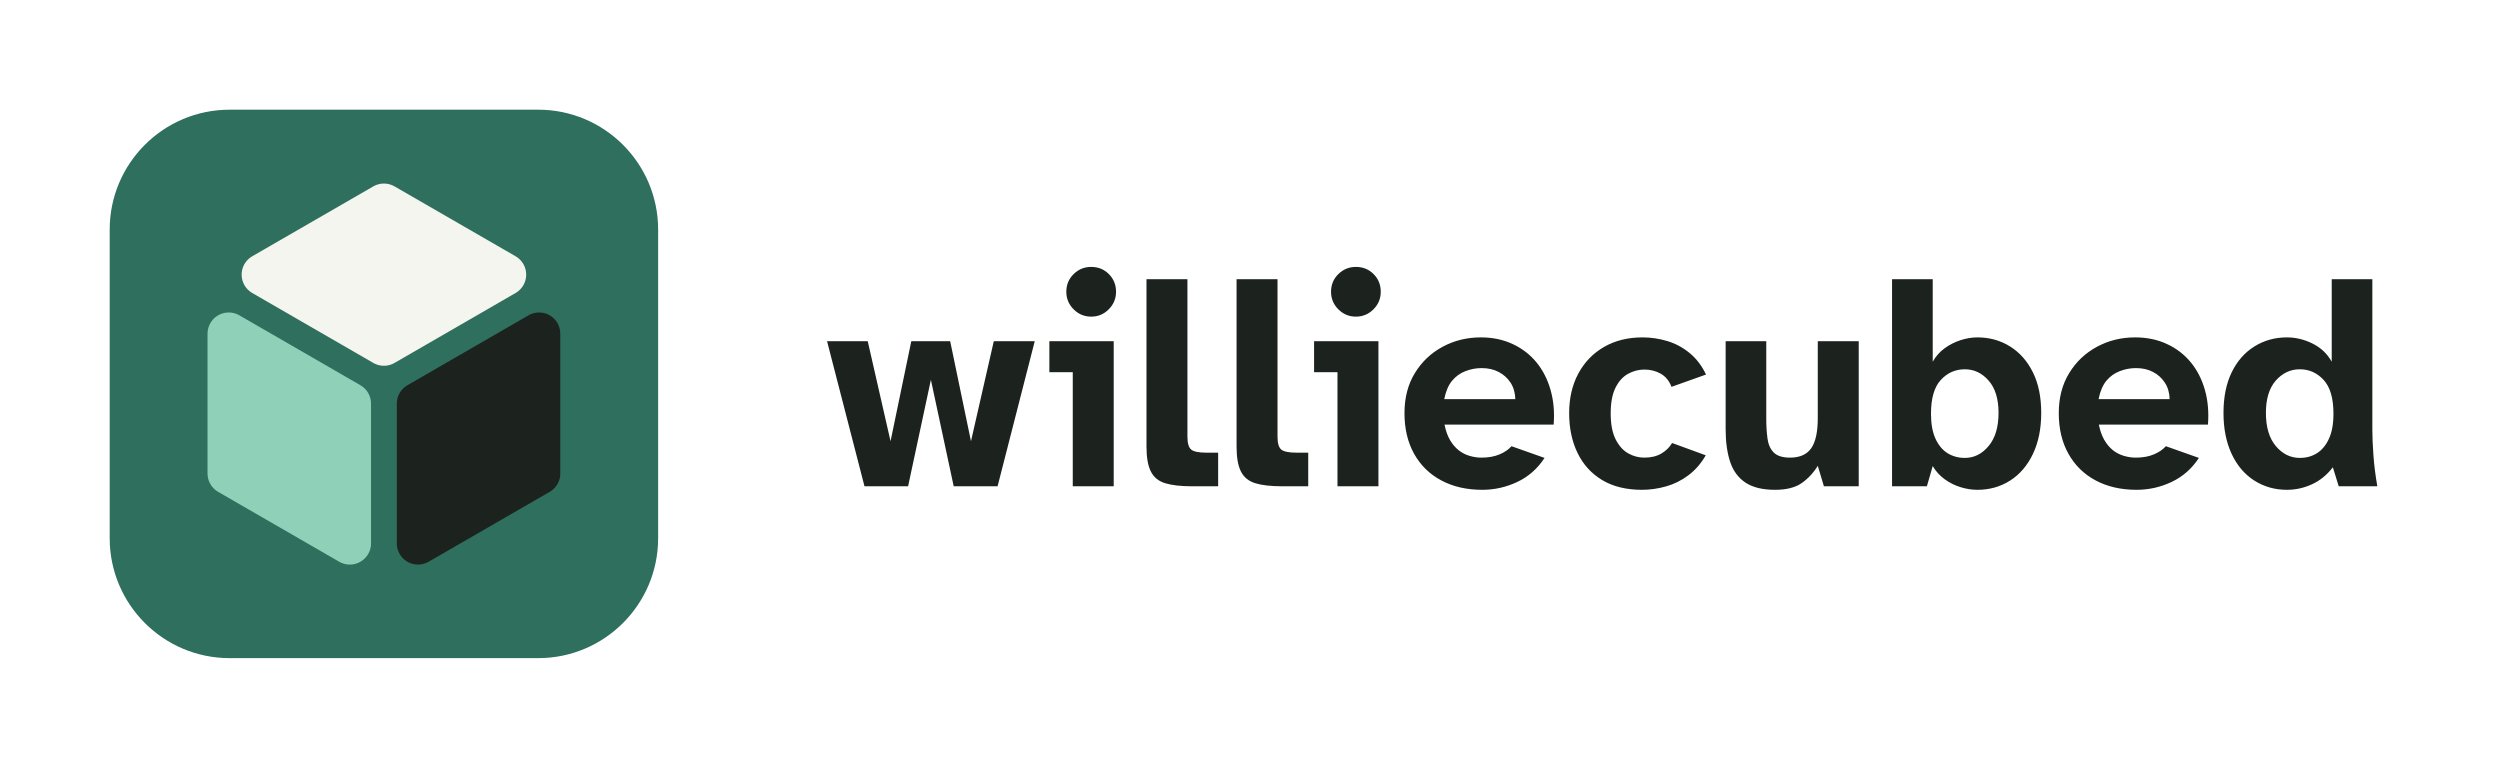
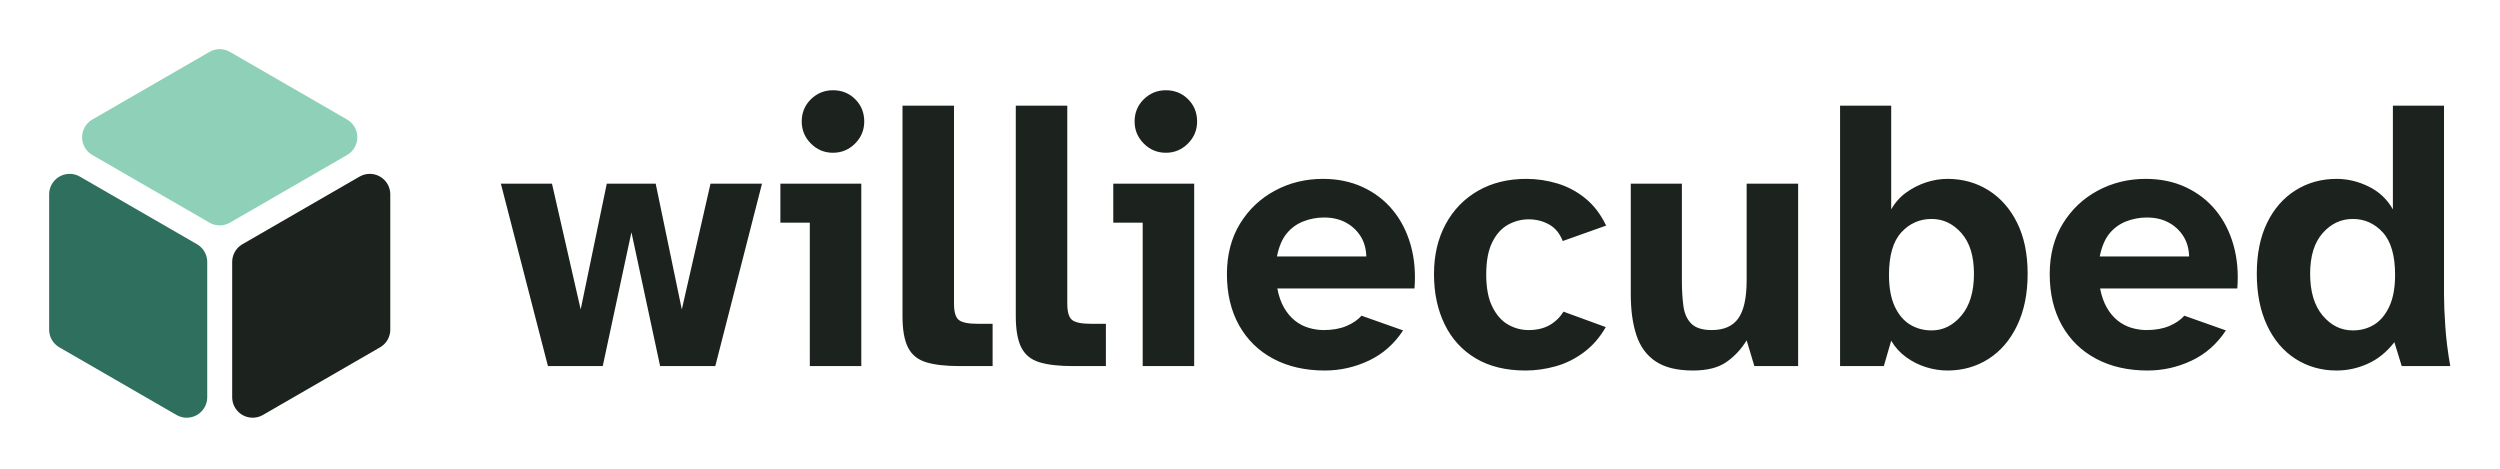
- <svg xmlns="http://www.w3.org/2000/svg" viewBox="0 0 547 168" width="547" height="168">
-   <rect x="24" y="24" width="120" height="120" rx="26.25" fill="#2f6f5e" />
-   <path d="M84 44.8L110.49 60.09L84 75.39L57.51 60.09Z" fill="#f4f5ef" stroke="#f4f5ef" stroke-width="9.28" stroke-linejoin="round" />
-   <path d="M50.05 73.01L76.54 88.31L76.54 118.89L50.05 103.6Z" fill="#8fd1b8" stroke="#8fd1b8" stroke-width="9.28" stroke-linejoin="round" />
-   <path d="M91.46 88.31L117.95 73.01L117.95 103.6L91.46 118.89Z" fill="#1c231e" stroke="#1c231e" stroke-width="9.28" stroke-linejoin="round" />
-   <path d="M198.69 106.40L189.15 106.40L180.96 74.66L189.86 74.66L194.85 96.54L199.39 74.66L207.90 74.66L212.45 96.54L217.44 74.66L226.40 74.66L218.27 106.40L208.67 106.40L203.68 83.10L198.69 106.40ZM243.68 106.40L234.72 106.40L234.72 81.44L229.60 81.44L229.60 74.66L243.68 74.66L243.68 106.40ZM238.75 69.28L238.75 69.28Q236.51 69.28 234.91 67.68Q233.31 66.08 233.31 63.84L233.31 63.84Q233.31 61.54 234.91 59.97Q236.51 58.40 238.75 58.40L238.75 58.40Q241.06 58.40 242.62 59.97Q244.19 61.54 244.19 63.84L244.19 63.84Q244.19 66.08 242.59 67.68Q240.99 69.28 238.75 69.28ZM266.53 106.40L260.83 106.40Q257.12 106.40 254.94 105.73Q252.77 105.06 251.81 103.17Q250.85 101.28 250.85 97.70L250.85 97.70L250.85 61.09L259.81 61.09L259.81 95.52Q259.81 97.70 260.64 98.37Q261.47 99.04 263.90 99.04L263.90 99.04L266.53 99.04L266.53 106.40ZM286.24 106.40L280.54 106.40Q276.83 106.40 274.66 105.73Q272.48 105.06 271.52 103.17Q270.56 101.28 270.56 97.70L270.56 97.70L270.56 61.09L279.52 61.09L279.52 95.52Q279.52 97.70 280.35 98.37Q281.18 99.04 283.62 99.04L283.62 99.04L286.24 99.04L286.24 106.40ZM301.60 106.40L292.64 106.40L292.64 81.44L287.52 81.44L287.52 74.66L301.60 74.66L301.60 106.40ZM296.67 69.28L296.67 69.28Q294.43 69.28 292.83 67.68Q291.23 66.08 291.23 63.84L291.23 63.84Q291.23 61.54 292.83 59.97Q294.43 58.40 296.67 58.40L296.67 58.40Q298.98 58.40 300.54 59.97Q302.11 61.54 302.11 63.84L302.11 63.84Q302.11 66.08 300.51 67.68Q298.91 69.28 296.67 69.28ZM324.32 107.17L324.32 107.17Q319.20 107.17 315.36 105.12Q311.52 103.07 309.41 99.30Q307.30 95.52 307.30 90.40L307.30 90.40Q307.30 85.34 309.57 81.63Q311.84 77.92 315.65 75.87Q319.46 73.82 324 73.82L324 73.82Q327.84 73.82 330.94 75.26Q334.05 76.70 336.16 79.26Q338.27 81.82 339.26 85.31Q340.26 88.80 339.94 92.90L339.94 92.90L316.06 92.90Q316.45 94.88 317.25 96.26Q318.05 97.63 319.14 98.50Q320.22 99.36 321.54 99.74Q322.85 100.13 324.13 100.13L324.13 100.13Q326.43 100.13 328.10 99.42Q329.76 98.72 330.72 97.63L330.72 97.63L337.95 100.19Q335.65 103.71 332 105.44Q328.35 107.17 324.32 107.17ZM316 87.33L316 87.33L331.55 87.33Q331.49 85.22 330.50 83.71Q329.50 82.21 327.90 81.38Q326.30 80.54 324.19 80.54L324.19 80.54Q322.34 80.54 320.61 81.22Q318.88 81.89 317.70 83.33Q316.51 84.77 316 87.33ZM359.26 107.17L359.26 107.17Q354.14 107.17 350.59 105.06Q347.04 102.94 345.18 99.14Q343.33 95.33 343.33 90.40L343.33 90.40Q343.33 85.47 345.34 81.73Q347.36 77.98 350.98 75.90Q354.59 73.82 359.39 73.82L359.39 73.82Q362.14 73.82 364.80 74.62Q367.46 75.42 369.66 77.22Q371.87 79.01 373.28 81.95L373.28 81.95L365.73 84.64Q364.96 82.66 363.36 81.76Q361.76 80.86 359.78 80.86L359.78 80.86Q357.92 80.86 356.22 81.79Q354.53 82.72 353.47 84.83Q352.42 86.94 352.42 90.46L352.42 90.46Q352.42 93.98 353.50 96.13Q354.59 98.27 356.26 99.20Q357.92 100.13 359.78 100.13L359.78 100.13Q361.95 100.13 363.46 99.26Q364.96 98.40 365.86 96.93L365.86 96.93L373.22 99.62Q371.68 102.30 369.41 104Q367.14 105.70 364.51 106.43Q361.89 107.17 359.26 107.17ZM388.38 107.17L388.38 107.17Q384.29 107.17 381.92 105.60Q379.55 104.03 378.56 101.06Q377.57 98.08 377.57 93.92L377.57 93.92L377.57 74.66L386.46 74.66L386.46 91.68Q386.46 93.92 386.72 95.90Q386.98 97.89 388.10 99.01Q389.22 100.13 391.65 100.13L391.65 100.13Q394.85 100.13 396.29 98.08Q397.73 96.03 397.73 91.49L397.73 91.49L397.73 74.66L406.69 74.66L406.69 106.40L399.07 106.40L397.73 101.92Q396.32 104.22 394.21 105.70Q392.10 107.17 388.38 107.17ZM432.67 107.17L432.67 107.17Q430.82 107.17 428.96 106.59Q427.10 106.02 425.50 104.86Q423.90 103.71 422.88 101.98L422.88 101.98L421.60 106.40L413.98 106.40L413.98 61.09L422.88 61.09L422.88 79.14Q423.90 77.34 425.50 76.19Q427.10 75.04 428.96 74.43Q430.82 73.82 432.67 73.82L432.67 73.82Q436.64 73.82 439.81 75.81Q442.98 77.79 444.80 81.47Q446.62 85.15 446.62 90.34L446.62 90.34Q446.62 95.52 444.80 99.33Q442.98 103.14 439.81 105.15Q436.64 107.17 432.67 107.17ZM429.92 100.19L429.92 100.19Q432.93 100.19 435.10 97.60Q437.28 95.01 437.28 90.34L437.28 90.34Q437.28 85.73 435.10 83.26Q432.93 80.80 429.92 80.80L429.92 80.80Q426.78 80.80 424.64 83.14Q422.50 85.47 422.50 90.53L422.50 90.53Q422.50 93.86 423.49 96Q424.48 98.14 426.14 99.17Q427.81 100.19 429.92 100.19ZM467.49 107.17L467.49 107.17Q462.37 107.17 458.53 105.12Q454.69 103.07 452.58 99.30Q450.46 95.52 450.46 90.40L450.46 90.40Q450.46 85.34 452.74 81.63Q455.01 77.92 458.82 75.87Q462.62 73.82 467.17 73.82L467.17 73.82Q471.01 73.82 474.11 75.26Q477.22 76.70 479.33 79.26Q481.44 81.82 482.43 85.31Q483.42 88.80 483.10 92.90L483.10 92.90L459.23 92.90Q459.62 94.88 460.42 96.26Q461.22 97.63 462.30 98.50Q463.39 99.36 464.70 99.74Q466.02 100.13 467.30 100.13L467.30 100.13Q469.60 100.13 471.26 99.42Q472.93 98.72 473.89 97.63L473.89 97.63L481.12 100.19Q478.82 103.71 475.17 105.44Q471.52 107.17 467.49 107.17ZM459.17 87.33L459.17 87.33L474.72 87.33Q474.66 85.22 473.66 83.71Q472.67 82.21 471.07 81.38Q469.47 80.54 467.36 80.54L467.36 80.54Q465.50 80.54 463.78 81.22Q462.05 81.89 460.86 83.33Q459.68 84.77 459.17 87.33ZM500.38 107.17L500.38 107.17Q496.42 107.17 493.25 105.15Q490.08 103.14 488.29 99.33Q486.50 95.52 486.50 90.34L486.50 90.34Q486.50 85.15 488.29 81.47Q490.08 77.79 493.25 75.81Q496.42 73.82 500.38 73.82L500.38 73.82Q503.26 73.82 505.98 75.17Q508.70 76.51 510.18 79.14L510.18 79.14L510.18 61.09L519.07 61.09L519.07 94.05Q519.07 96.29 519.30 99.52Q519.52 102.75 520.16 106.40L520.16 106.40L511.71 106.40L510.43 102.24Q508.45 104.80 505.82 105.98Q503.20 107.17 500.38 107.17ZM503.20 100.19L503.20 100.19Q505.31 100.19 506.94 99.17Q508.58 98.14 509.57 96Q510.56 93.86 510.56 90.53L510.56 90.53Q510.56 85.47 508.42 83.14Q506.27 80.80 503.20 80.80L503.20 80.80Q500.13 80.80 497.95 83.26Q495.78 85.73 495.78 90.34L495.78 90.34Q495.78 95.01 497.95 97.60Q500.13 100.19 503.20 100.19Z" fill="#1c231e" />
+ <svg xmlns="http://www.w3.org/2000/svg" viewBox="0 0 1221 229" width="1221" height="229">
+   <path d="M107.31 34.02L164.5 67.04L107.31 100.06L50.11 67.04Z" fill="#8fd1b8" stroke="#8fd1b8" stroke-width="20.03" stroke-linejoin="round" />
+   <path d="M34.01 94.93L91.2 127.95L91.2 193.99L34.01 160.97Z" fill="#2f6f5e" stroke="#2f6f5e" stroke-width="20.03" stroke-linejoin="round" />
+   <path d="M123.41 127.95L180.6 94.93L180.6 160.97L123.41 193.99Z" fill="#1c231e" stroke="#1c231e" stroke-width="20.03" stroke-linejoin="round" />
+   <path d="M294.38 178.80L267.61 178.80L244.62 89.70L269.59 89.70L283.60 151.14L296.35 89.70L320.24 89.70L333.00 151.14L347.01 89.70L372.16 89.70L349.35 178.80L322.40 178.80L308.39 113.41L294.38 178.80ZM420.66 178.80L395.51 178.80L395.51 108.74L381.14 108.74L381.14 89.70L420.66 89.70L420.66 178.80ZM406.83 74.61L406.83 74.61Q400.54 74.61 396.05 70.12Q391.56 65.63 391.56 59.34L391.56 59.34Q391.56 52.87 396.05 48.47Q400.54 44.07 406.83 44.07L406.83 44.07Q413.30 44.07 417.70 48.47Q422.10 52.87 422.10 59.34L422.10 59.34Q422.10 65.63 417.61 70.12Q413.12 74.61 406.83 74.61ZM484.79 178.80L468.81 178.80Q458.39 178.80 452.28 176.91Q446.17 175.03 443.48 169.73Q440.78 164.43 440.78 154.37L440.78 154.37L440.78 51.61L465.93 51.61L465.93 148.26Q465.93 154.37 468.27 156.26Q470.60 158.14 477.43 158.14L477.43 158.14L484.79 158.14L484.79 178.80ZM540.12 178.80L524.14 178.80Q513.72 178.80 507.61 176.91Q501.50 175.03 498.81 169.73Q496.11 164.43 496.11 154.37L496.11 154.37L496.11 51.61L521.26 51.61L521.26 148.26Q521.26 154.37 523.60 156.26Q525.93 158.14 532.76 158.14L532.76 158.14L540.12 158.14L540.12 178.80ZM583.24 178.80L558.09 178.80L558.09 108.74L543.72 108.74L543.72 89.70L583.24 89.70L583.24 178.80ZM569.41 74.61L569.41 74.61Q563.12 74.61 558.63 70.12Q554.14 65.63 554.14 59.34L554.14 59.34Q554.14 52.87 558.63 48.47Q563.12 44.07 569.41 44.07L569.41 44.07Q575.87 44.07 580.27 48.47Q584.67 52.87 584.67 59.34L584.67 59.34Q584.67 65.63 580.18 70.12Q575.69 74.61 569.41 74.61ZM647.01 180.96L647.01 180.96Q632.64 180.96 621.86 175.21Q611.08 169.46 605.15 158.86Q599.23 148.26 599.23 133.89L599.23 133.89Q599.23 119.70 605.60 109.28Q611.98 98.86 622.67 93.11Q633.36 87.36 646.11 87.36L646.11 87.36Q656.89 87.36 665.60 91.40Q674.32 95.45 680.24 102.63Q686.17 109.82 688.96 119.61Q691.74 129.40 690.84 140.90L690.84 140.90L623.84 140.90Q624.91 146.46 627.16 150.33Q629.41 154.19 632.46 156.61Q635.51 159.04 639.20 160.12Q642.88 161.20 646.47 161.20L646.47 161.20Q652.94 161.20 657.61 159.22Q662.28 157.24 664.97 154.19L664.97 154.19L685.27 161.37Q678.81 171.26 668.57 176.11Q658.33 180.96 647.01 180.96ZM623.66 125.27L623.66 125.27L667.31 125.27Q667.13 119.34 664.35 115.12Q661.56 110.90 657.07 108.56Q652.58 106.23 646.65 106.23L646.65 106.23Q641.44 106.23 636.59 108.11Q631.74 110.00 628.42 114.04Q625.09 118.08 623.66 125.27ZM745.09 180.96L745.09 180.96Q730.72 180.96 720.75 175.03Q710.78 169.10 705.57 158.41Q700.36 147.72 700.36 133.89L700.36 133.89Q700.36 120.06 706.02 109.55Q711.68 99.04 721.83 93.20Q731.98 87.36 745.45 87.36L745.45 87.36Q753.18 87.36 760.63 89.61Q768.09 91.85 774.29 96.88Q780.48 101.91 784.44 110.18L784.44 110.18L763.24 117.72Q761.08 112.15 756.59 109.64Q752.10 107.12 746.53 107.12L746.53 107.12Q741.32 107.12 736.56 109.73Q731.80 112.33 728.84 118.26Q725.87 124.19 725.87 134.07L725.87 134.07Q725.87 143.95 728.93 149.97Q731.98 155.99 736.65 158.59Q741.32 161.20 746.53 161.20L746.53 161.20Q752.64 161.20 756.86 158.77Q761.08 156.34 763.60 152.21L763.60 152.21L784.26 159.76Q779.94 167.30 773.57 172.06Q767.19 176.82 759.82 178.89Q752.46 180.96 745.09 180.96ZM826.83 180.96L826.83 180.96Q815.33 180.96 808.69 176.55Q802.04 172.15 799.26 163.80Q796.47 155.45 796.47 143.77L796.47 143.77L796.47 89.70L821.44 89.70L821.44 137.48Q821.44 143.77 822.16 149.34Q822.88 154.91 826.02 158.05Q829.17 161.20 835.99 161.20L835.99 161.20Q844.97 161.20 849.02 155.45Q853.06 149.70 853.06 136.94L853.06 136.94L853.06 89.70L878.21 89.70L878.21 178.80L856.83 178.80L853.06 166.23Q849.11 172.69 843.18 176.82Q837.25 180.96 826.83 180.96ZM951.14 180.96L951.14 180.96Q945.93 180.96 940.72 179.34Q935.51 177.72 931.02 174.49Q926.53 171.26 923.66 166.40L923.66 166.40L920.06 178.80L898.69 178.80L898.69 51.61L923.66 51.61L923.66 102.27Q926.53 97.24 931.02 94.01Q935.51 90.78 940.72 89.07Q945.93 87.36 951.14 87.36L951.14 87.36Q962.28 87.36 971.17 92.93Q980.06 98.50 985.18 108.83Q990.30 119.16 990.30 133.71L990.30 133.71Q990.30 148.26 985.18 158.95Q980.06 169.64 971.17 175.30Q962.28 180.96 951.14 180.96ZM943.42 161.37L943.42 161.37Q951.86 161.37 957.97 154.10Q964.08 146.82 964.08 133.71L964.08 133.71Q964.08 120.78 957.97 113.86Q951.86 106.94 943.42 106.94L943.42 106.94Q934.62 106.94 928.60 113.50Q922.58 120.06 922.58 134.25L922.58 134.25Q922.58 143.59 925.36 149.61Q928.15 155.63 932.82 158.50Q937.49 161.37 943.42 161.37ZM1048.87 180.96L1048.87 180.96Q1034.50 180.96 1023.72 175.21Q1012.94 169.46 1007.01 158.86Q1001.08 148.26 1001.08 133.89L1001.08 133.89Q1001.08 119.70 1007.46 109.28Q1013.84 98.86 1024.53 93.11Q1035.21 87.36 1047.97 87.36L1047.97 87.36Q1058.75 87.36 1067.46 91.40Q1076.17 95.45 1082.10 102.63Q1088.03 109.82 1090.81 119.61Q1093.60 129.40 1092.70 140.90L1092.70 140.90L1025.69 140.90Q1026.77 146.46 1029.02 150.33Q1031.26 154.19 1034.32 156.61Q1037.37 159.04 1041.05 160.12Q1044.73 161.20 1048.33 161.20L1048.33 161.20Q1054.79 161.20 1059.47 159.22Q1064.14 157.24 1066.83 154.19L1066.83 154.19L1087.13 161.37Q1080.66 171.26 1070.42 176.11Q1060.18 180.96 1048.87 180.96ZM1025.51 125.27L1025.51 125.27L1069.17 125.27Q1068.99 119.34 1066.20 115.12Q1063.42 110.90 1058.93 108.56Q1054.44 106.23 1048.51 106.23L1048.51 106.23Q1043.30 106.23 1038.45 108.11Q1033.60 110.00 1030.27 114.04Q1026.95 118.08 1025.51 125.27ZM1141.20 180.96L1141.20 180.96Q1130.06 180.96 1121.17 175.30Q1112.28 169.64 1107.25 158.95Q1102.22 148.26 1102.22 133.71L1102.22 133.71Q1102.22 119.16 1107.25 108.83Q1112.28 98.50 1121.17 92.93Q1130.06 87.36 1141.20 87.36L1141.20 87.36Q1149.29 87.36 1156.92 91.14Q1164.56 94.91 1168.69 102.27L1168.69 102.27L1168.69 51.61L1193.66 51.61L1193.66 144.13Q1193.66 150.42 1194.29 159.49Q1194.91 168.56 1196.71 178.80L1196.71 178.80L1173.00 178.80L1169.41 167.12Q1163.84 174.31 1156.47 177.63Q1149.11 180.96 1141.20 180.96ZM1149.11 161.37L1149.11 161.37Q1155.03 161.37 1159.62 158.50Q1164.20 155.63 1166.98 149.61Q1169.76 143.59 1169.76 134.25L1169.76 134.25Q1169.76 120.06 1163.75 113.50Q1157.73 106.94 1149.11 106.94L1149.11 106.94Q1140.48 106.94 1134.38 113.86Q1128.27 120.78 1128.27 133.71L1128.27 133.71Q1128.27 146.82 1134.38 154.10Q1140.48 161.37 1149.11 161.37Z" fill="#1c231e" />
</svg>
